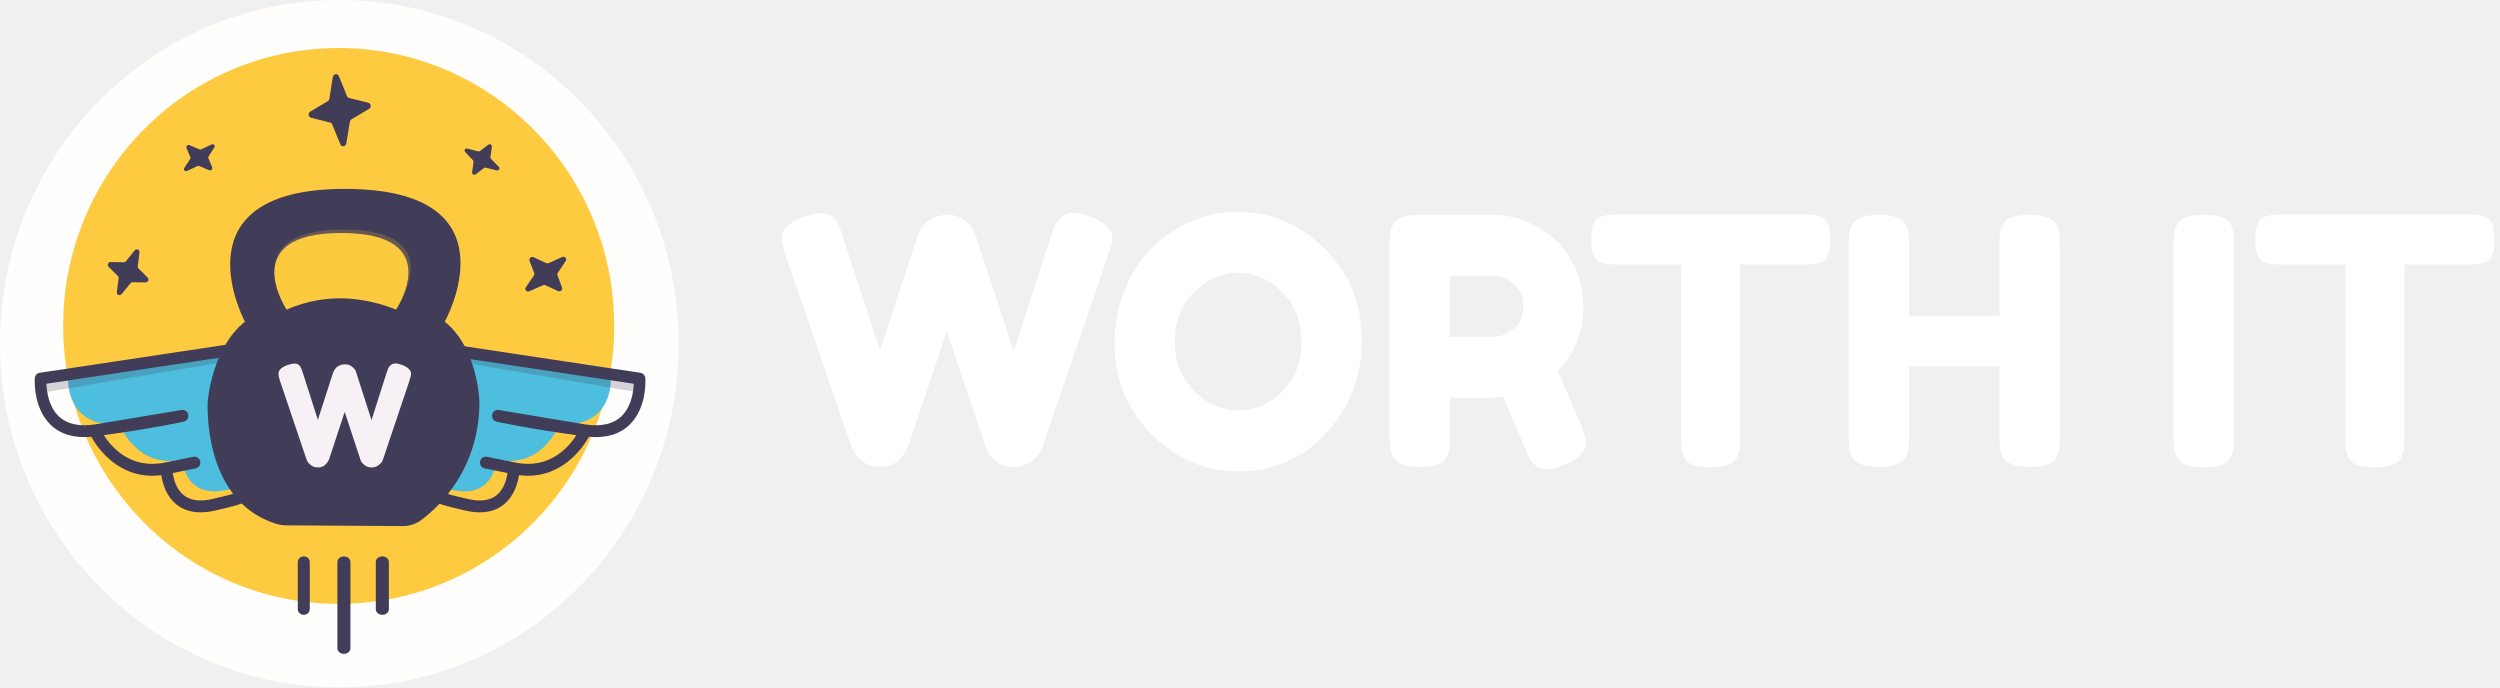
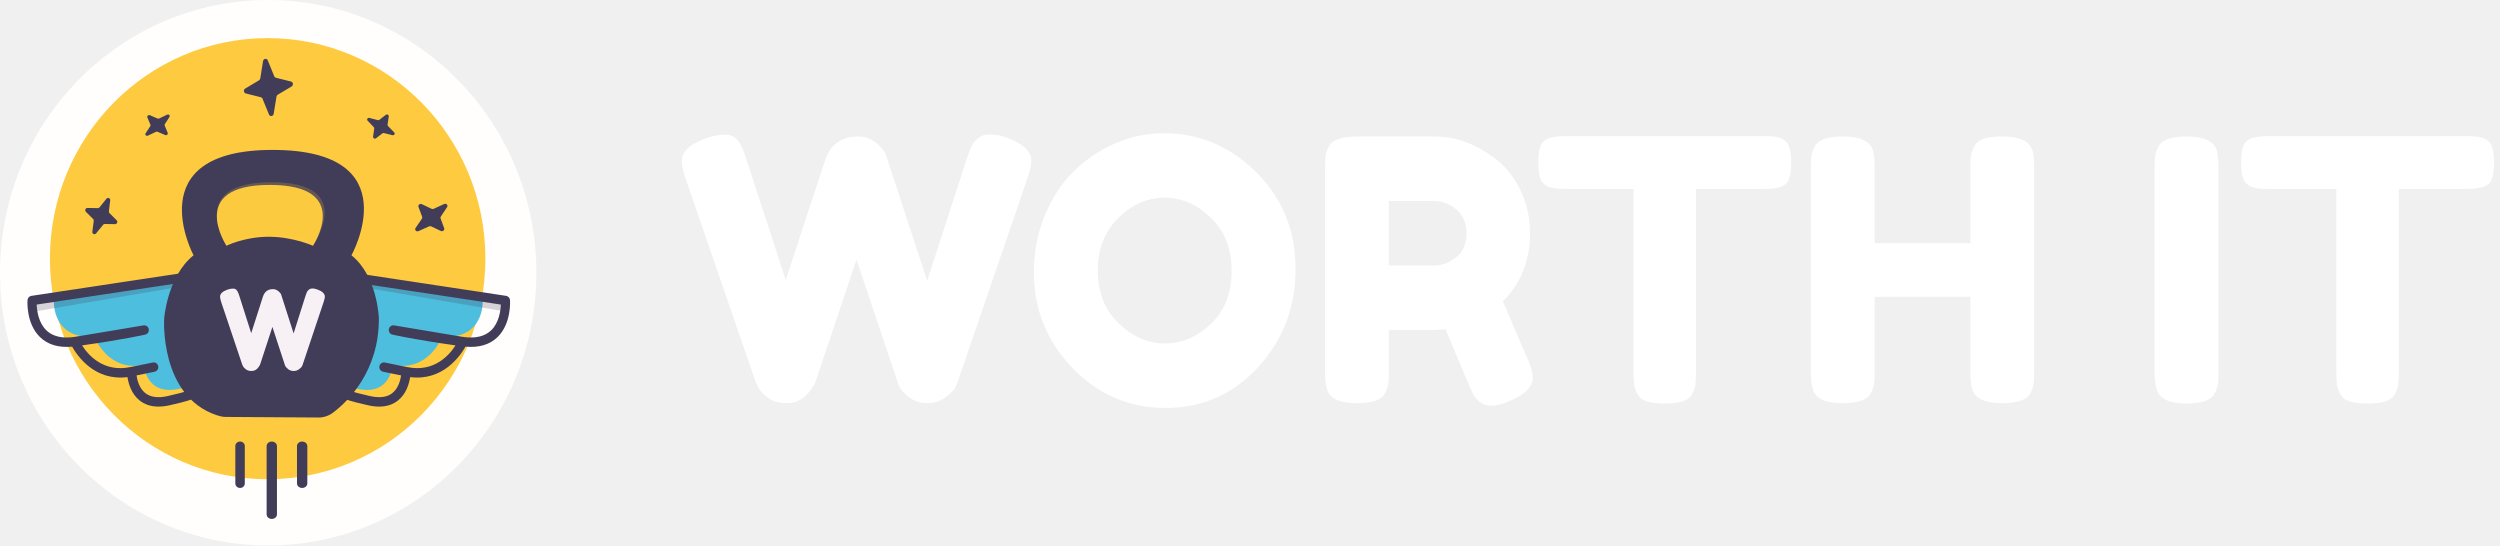
- <svg xmlns="http://www.w3.org/2000/svg" xmlns:xlink="http://www.w3.org/1999/xlink" width="291px" height="80px" viewBox="0 0 291 80" version="1.1">
+ <svg xmlns="http://www.w3.org/2000/svg" xmlns:xlink="http://www.w3.org/1999/xlink" width="275px" height="60px" viewBox="0 0 275 60" version="1.1">
  <defs>
-     <path d="M0,40 C0,62.092 17.685,80 39.5,80 L39.5,80 C61.315,80 79,62.092 79,40 L79,40 C79,17.909 61.315,0 39.5,0 L39.5,0 C17.685,0 0,17.909 0,40 L0,40 Z" id="path-1" />
-     <path d="M0,32.349 C0,50.215 14.357,64.698 32.069,64.698 L32.069,64.698 C49.78,64.698 64.137,50.215 64.137,32.349 L64.137,32.349 C64.137,14.483 49.78,0 32.069,0 L32.069,0 C14.357,0 0,14.483 0,32.349 L0,32.349 Z" id="path-3" />
-     <path d="M2.819,0.332 L2.41,2.867 C2.392,2.985 2.322,3.089 2.223,3.149 L2.223,3.149 L0.193,4.355 C-0.1,4.529 -0.048,4.99 0.273,5.072 L0.273,5.072 L2.499,5.631 C2.608,5.659 2.698,5.738 2.743,5.847 L2.743,5.847 L3.691,8.162 C3.834,8.513 4.325,8.439 4.387,8.056 L4.387,8.056 L4.798,5.537 C4.817,5.418 4.887,5.314 4.986,5.256 L4.986,5.256 L7.027,4.047 C7.321,3.873 7.27,3.411 6.948,3.33 L6.948,3.33 L4.708,2.772 C4.599,2.744 4.509,2.664 4.465,2.554 L4.465,2.554 L3.516,0.227 C3.452,0.073 3.322,0 3.19,0 L3.19,0 C3.023,0 2.854,0.118 2.819,0.332 L2.819,0.332 Z" id="path-5" />
-     <path d="M3.123,0.124 L2.11,1.38 C2.046,1.458 1.951,1.503 1.852,1.502 L1.852,1.502 L0.334,1.475 C0.044,1.47 -0.112,1.833 0.094,2.036 L0.094,2.036 L1.166,3.103 C1.236,3.173 1.269,3.272 1.256,3.372 L1.256,3.372 L1.047,4.966 C1.006,5.287 1.395,5.453 1.602,5.203 L1.602,5.203 L2.632,3.949 C2.695,3.872 2.789,3.827 2.886,3.828 L2.886,3.828 L4.393,3.848 C4.682,3.852 4.836,3.491 4.633,3.288 L4.633,3.288 L3.572,2.226 C3.504,2.158 3.471,2.06 3.483,1.961 L3.483,1.961 L3.679,0.355 C3.706,0.143 3.543,0 3.371,0 L3.371,0 C3.283,0 3.192,0.038 3.123,0.124 L3.123,0.124 Z" id="path-7" />
-     <path d="M3.216,0.029 L2.036,0.593 C1.961,0.628 1.874,0.63 1.801,0.598 L1.801,0.598 L0.668,0.112 C0.451,0.019 0.213,0.224 0.3,0.428 L0.3,0.428 L0.751,1.504 C0.78,1.574 0.772,1.654 0.729,1.72 L0.729,1.72 L0.041,2.767 C-0.098,2.978 0.14,3.216 0.379,3.104 L0.379,3.104 L1.571,2.547 C1.645,2.513 1.731,2.51 1.803,2.541 L1.803,2.541 L2.93,3.02 C3.145,3.112 3.382,2.908 3.297,2.704 L3.297,2.704 L2.853,1.635 C2.825,1.566 2.832,1.488 2.874,1.423 L2.874,1.423 L3.556,0.362 C3.669,0.189 3.527,0 3.342,0 L3.342,0 C3.301,0 3.258,0.009 3.216,0.029 L3.216,0.029 Z" id="path-9" />
-     <path d="M2.758,0.053 L1.796,0.792 C1.734,0.84 1.651,0.856 1.572,0.835 L1.572,0.835 L0.32,0.511 C0.067,0.446 -0.106,0.737 0.074,0.925 L0.074,0.925 L0.971,1.862 C1.026,1.92 1.053,1.998 1.042,2.074 L1.042,2.074 L0.872,3.261 C0.841,3.488 1.113,3.646 1.296,3.506 L1.296,3.506 L2.252,2.777 C2.314,2.729 2.395,2.713 2.473,2.732 L2.473,2.732 L3.737,3.048 C3.989,3.111 4.159,2.819 3.978,2.634 L3.978,2.634 L3.078,1.709 C3.021,1.65 2.995,1.571 3.005,1.493 L3.005,1.493 L3.181,0.299 C3.206,0.131 3.063,0 2.913,0 L2.913,0 C2.859,0 2.805,0.016 2.758,0.053 L2.758,0.053 Z" id="path-11" />
-     <path d="M4.271,0.035 L2.723,0.739 C2.626,0.784 2.513,0.784 2.419,0.739 L2.419,0.739 L0.974,0.055 C0.699,-0.077 0.382,0.186 0.486,0.462 L0.486,0.462 L1.026,1.902 C1.061,1.996 1.048,2.101 0.989,2.187 L0.989,2.187 L0.058,3.551 C-0.129,3.826 0.169,4.148 0.482,4.009 L0.482,4.009 L2.045,3.313 C2.142,3.27 2.252,3.27 2.345,3.313 L2.345,3.313 L3.783,3.988 C4.058,4.117 4.371,3.854 4.27,3.581 L4.27,3.581 L3.739,2.15 C3.704,2.058 3.718,1.954 3.775,1.869 L3.775,1.869 L4.699,0.488 C4.853,0.259 4.671,0 4.426,0 L4.426,0 C4.377,0 4.324,0.011 4.271,0.035 L4.271,0.035 Z" id="path-13" />
-     <path d="M0,2.885 C12.024,7.039 6.399,15.322 6.399,15.322 L6.399,15.322 C7.08,15.455 5.344,15.378 9.591,16.318 L9.591,16.318 C14.513,17.411 14.777,12.803 14.777,12.803 L14.777,12.803 C20.1,13.905 22.075,8.675 22.075,8.675 L22.075,8.675 C28.31,9.101 28.042,3.472 28.042,3.472 L28.042,3.472 L5.129,0.016 C5.129,0.016 5.01,0 4.803,0 L4.803,0 C3.96,0 1.662,0.26 0,2.885 L0,2.885 Z" id="path-15" />
-     <path d="M0.006,0.429 C0.001,0.453 0,0.478 0,0.501 L0,0.501 C-0,0.746 0.185,0.96 0.443,0.997 L0.443,0.997 L20.734,4.447 C20.988,4.447 21.21,3.666 21.247,3.417 L21.247,3.417 C21.251,3.393 21.253,3.368 21.253,3.344 L21.253,3.344 C21.253,3.099 21.067,2.885 20.809,2.849 L20.809,2.849 L0.593,0.005 C0.568,0.001 0.543,0 0.518,0 L0.518,0 C0.265,0 0.043,0.18 0.006,0.429 L0.006,0.429 Z" id="path-17" />
-     <path d="M0.105,3.589 C-0.005,3.768 -0.03,3.987 0.038,4.186 L0.038,4.186 C0.106,4.385 0.26,4.54 0.455,4.61 L0.455,4.61 C4.718,6.116 7.327,8.243 8.208,10.934 L8.208,10.934 C9.328,14.352 7.231,17.608 7.2,17.654 L7.2,17.654 C7.074,17.845 7.049,18.089 7.136,18.303 L7.136,18.303 C7.193,18.444 7.293,18.56 7.419,18.635 L7.419,18.635 C7.73,19.017 8.678,19.281 11.147,19.841 L11.147,19.841 C11.73,19.974 12.279,20.04 12.791,20.04 L12.791,20.04 C13.907,20.04 14.852,19.726 15.613,19.104 L15.613,19.104 C16.81,18.124 17.217,16.628 17.355,15.712 L17.355,15.712 C22.185,16.329 24.748,12.58 25.497,11.25 L25.497,11.25 C27.486,11.426 29.072,10.958 30.217,9.854 L30.217,9.854 C32.283,7.864 32.074,4.567 32.063,4.428 L32.063,4.428 C32.041,4.106 31.801,3.843 31.488,3.796 L31.488,3.796 L6.443,0.024 C6.412,0.021 6.247,0 5.982,0 L5.982,0 C4.891,0 2.112,0.345 0.105,3.589 L0.105,3.589 Z M11.44,18.495 C9.799,18.124 9.038,17.907 8.685,17.788 L8.685,17.788 C9.335,16.542 10.513,13.642 9.493,10.511 L9.493,10.511 C8.539,7.578 5.932,5.263 1.738,3.62 L1.738,3.62 C3.703,1.111 6.157,1.378 6.256,1.39 L6.256,1.39 L30.716,5.074 C30.679,5.964 30.451,7.737 29.285,8.856 L29.285,8.856 C28.362,9.741 26.992,10.069 25.214,9.831 L25.214,9.831 L14.994,8.127 C14.631,8.067 14.291,8.311 14.222,8.677 L14.222,8.677 C14.153,9.043 14.381,9.399 14.737,9.481 L14.737,9.481 C14.77,9.488 17.958,10.212 24.039,11.061 L24.039,11.061 C23.14,12.469 20.886,15.077 16.892,14.236 L16.892,14.236 C16.889,14.236 16.886,14.235 16.882,14.234 L16.882,14.234 L13.624,13.573 C13.258,13.497 12.903,13.74 12.83,14.114 L12.83,14.114 C12.821,14.16 12.817,14.205 12.817,14.25 L12.817,14.25 C12.817,14.572 13.04,14.86 13.361,14.925 L13.361,14.925 L16.024,15.466 C15.923,16.155 15.627,17.325 14.769,18.028 L14.769,18.028 C14.254,18.449 13.59,18.66 12.783,18.66 L12.783,18.66 C12.371,18.66 11.924,18.605 11.44,18.495 L11.44,18.495 Z" id="path-19" />
-     <path d="M22.914,0.016 L0.002,3.472 C0.002,3.472 -0.267,9.101 5.968,8.675 L5.968,8.675 C5.968,8.675 7.943,13.905 13.266,12.803 L13.266,12.803 C13.266,12.803 13.53,17.411 18.453,16.318 L18.453,16.318 C22.699,15.378 20.964,15.455 21.644,15.322 L21.644,15.322 C21.644,15.322 16.019,7.039 28.044,2.885 L28.044,2.885 C26.381,0.26 24.083,0 23.24,0 L23.24,0 C23.033,0 22.914,0.016 22.914,0.016 L22.914,0.016 Z" id="path-21" />
-     <path d="M20.694,0.005 L0.445,2.849 C0.186,2.885 0,3.099 0,3.344 L0,3.344 C0,3.368 0.001,3.393 0.006,3.417 L0.006,3.417 C0.043,3.666 0.265,4.447 0.52,4.447 L0.52,4.447 L20.843,0.997 C21.102,0.96 21.288,0.746 21.288,0.501 L21.288,0.501 C21.288,0.478 21.286,0.453 21.282,0.429 L21.282,0.429 C21.244,0.18 21.022,0 20.769,0 L20.769,0 C20.744,0 20.719,0.001 20.694,0.005 L20.694,0.005 Z" id="path-23" />
-     <path d="M25.649,0.025 L0.586,3.795 C0.273,3.842 0.034,4.105 0.01,4.427 L0.01,4.427 C0.001,4.566 -0.21,7.863 1.859,9.853 L1.859,9.853 C3.006,10.957 4.594,11.426 6.585,11.249 L6.585,11.249 C7.334,12.58 9.9,16.331 14.735,15.712 L14.735,15.712 C14.874,16.628 15.281,18.124 16.48,19.104 L16.48,19.104 C17.241,19.726 18.187,20.039 19.304,20.039 L19.304,20.039 C19.817,20.039 20.366,19.973 20.95,19.841 L20.95,19.841 C23.422,19.281 24.371,19.016 24.683,18.634 L24.683,18.634 C24.808,18.559 24.908,18.444 24.965,18.303 L24.965,18.303 C25.052,18.09 25.027,17.845 24.901,17.653 L24.901,17.653 C24.88,17.621 22.768,14.359 23.892,10.933 L23.892,10.933 C24.774,8.242 27.386,6.115 31.654,4.608 L31.654,4.608 C31.85,4.54 32.003,4.383 32.072,4.184 L32.072,4.184 C32.14,3.986 32.115,3.767 32.005,3.588 L32.005,3.588 C29.997,0.348 27.22,0 26.12,0 L26.12,0 C25.851,0 25.682,0.021 25.649,0.025 L25.649,0.025 Z M2.792,8.854 C1.624,7.736 1.396,5.962 1.36,5.073 L1.36,5.073 L25.833,1.391 C25.946,1.377 28.403,1.11 30.369,3.618 L30.369,3.618 C26.171,5.261 23.561,7.577 22.606,10.51 L22.606,10.51 C21.585,13.642 22.764,16.541 23.415,17.788 L23.415,17.788 C23.061,17.907 22.299,18.123 20.657,18.495 L20.657,18.495 C19.226,18.818 18.107,18.663 17.331,18.032 L17.331,18.032 C16.461,17.325 16.167,16.155 16.067,15.466 L16.067,15.466 L18.734,14.924 C19.056,14.859 19.278,14.571 19.278,14.249 L19.278,14.249 C19.278,14.204 19.274,14.159 19.265,14.113 L19.265,14.113 C19.192,13.74 18.839,13.496 18.47,13.572 L18.47,13.572 L15.209,14.234 C15.207,14.234 15.205,14.235 15.203,14.235 L15.203,14.235 C11.201,15.08 8.945,12.469 8.044,11.06 L8.044,11.06 C14.132,10.211 17.323,9.488 17.356,9.48 L17.356,9.48 C17.713,9.398 17.942,9.042 17.872,8.676 L17.872,8.676 C17.802,8.31 17.461,8.066 17.1,8.126 L17.1,8.126 L6.868,9.83 C6.493,9.88 6.136,9.905 5.797,9.905 L5.797,9.905 C4.529,9.905 3.521,9.554 2.792,8.854 L2.792,8.854 Z" id="path-25" />
-     <path d="M4.343,15.457 C0.467,18.549 0.015,24.731 0.015,24.731 L0.015,24.731 C0.015,24.731 -0.705,36.14 7.802,38.924 L7.802,38.924 C8.212,39.059 8.631,39.159 9.063,39.162 L9.063,39.162 L22.721,39.248 C23.51,39.253 24.275,38.997 24.903,38.523 L24.903,38.523 C27.055,36.898 31.663,32.509 31.639,24.731 L31.639,24.731 C31.639,24.731 31.477,18.549 27.601,15.457 L27.601,15.457 C27.601,15.457 36.258,0 15.973,0 L15.973,0 C-3.958,0 4.343,15.457 4.343,15.457 L4.343,15.457 Z" id="path-27" />
-     <path d="M1.417,8.927 C1.417,8.927 4.054,7.606 7.637,7.606 L7.637,7.606 C11.245,7.606 14.157,8.927 14.157,8.927 L14.157,8.927 C14.157,8.927 20.128,0 7.787,0 L7.787,0 C-4.48,0 1.417,8.927 1.417,8.927 L1.417,8.927 Z" id="path-29" />
-     <path d="M1.288,8.929 C1.288,8.929 4.045,7.533 7.67,7.533 L7.67,7.533 C11.319,7.533 14.352,8.929 14.352,8.929 L14.352,8.929 C14.352,8.929 20.519,0 8.036,0 L8.036,0 C-4.372,0 1.288,8.929 1.288,8.929 L1.288,8.929 Z" id="path-31" />
-     <path d="M13.086,0.172 C12.943,0.288 12.845,0.405 12.792,0.525 L12.792,0.525 C12.738,0.646 12.67,0.831 12.585,1.083 L12.585,1.083 L10.833,6.594 L9.001,0.902 C8.937,0.727 8.788,0.55 8.554,0.369 L8.554,0.369 C8.321,0.189 8.069,0.098 7.799,0.098 L7.799,0.098 C7.527,0.098 7.307,0.137 7.137,0.213 L7.137,0.213 C6.744,0.388 6.473,0.705 6.325,1.165 L6.325,1.165 L4.588,6.561 L2.836,1.083 C2.73,0.722 2.61,0.454 2.478,0.279 L2.478,0.279 C2.344,0.104 2.153,0.017 1.904,0.017 L1.904,0.017 C1.654,0.017 1.375,0.071 1.068,0.181 L1.068,0.181 C0.356,0.432 0,0.776 0,1.214 L0,1.214 C0,1.389 0.058,1.657 0.175,2.017 L0.175,2.017 L3.25,11.12 L3.362,11.367 C3.436,11.531 3.582,11.695 3.8,11.858 L3.8,11.858 C4.017,12.023 4.296,12.104 4.636,12.104 L4.636,12.104 C4.975,12.104 5.267,11.979 5.512,11.728 L5.512,11.728 C5.608,11.629 5.692,11.52 5.767,11.4 L5.767,11.4 C5.841,11.279 5.889,11.186 5.91,11.12 L5.91,11.12 C5.931,11.055 6.531,9.229 7.71,5.642 L7.71,5.642 L9.574,11.301 C9.648,11.475 9.8,11.653 10.028,11.834 L10.028,11.834 C10.256,12.014 10.527,12.104 10.841,12.104 L10.841,12.104 C11.154,12.104 11.425,12.014 11.653,11.834 L11.653,11.834 C11.881,11.653 12.022,11.509 12.075,11.4 L12.075,11.4 C12.128,11.29 12.165,11.197 12.187,11.12 L12.187,11.12 L15.246,2.017 C15.372,1.624 15.437,1.356 15.437,1.214 L15.437,1.214 C15.437,0.776 15.08,0.426 14.369,0.164 L14.369,0.164 C14.082,0.055 13.833,0 13.62,0 L13.62,0 C13.407,0 13.23,0.057 13.086,0.172 L13.086,0.172 Z" id="path-33" />
-     <path d="M0,0.661 L0,6.146 C0,6.511 0.313,6.806 0.698,6.806 L0.698,6.806 C1.083,6.806 1.395,6.511 1.395,6.146 L1.395,6.146 L1.395,0.661 C1.395,0.296 1.083,0 0.698,0 L0.698,0 C0.313,0 0,0.296 0,0.661 L0,0.661 Z" id="path-35" />
-     <path d="M0,0.667 L0,10.683 C0,11.052 0.341,11.35 0.761,11.35 L0.761,11.35 C1.181,11.35 1.522,11.052 1.522,10.683 L1.522,10.683 L1.522,0.667 C1.522,0.299 1.181,0 0.761,0 L0.761,0 C0.341,0 0,0.299 0,0.667 L0,0.667 Z" id="path-37" />
-     <path d="M0,0.661 L0,6.146 C0,6.511 0.34,6.806 0.761,6.806 L0.761,6.806 C1.181,6.806 1.522,6.511 1.522,6.146 L1.522,6.146 L1.522,0.661 C1.522,0.296 1.181,0 0.761,0 L0.761,0 C0.34,0 0,0.296 0,0.661 L0,0.661 Z" id="path-39" />
+     <path d="M0,30 C0,46.569 13.208,60 29.5,60 L29.5,60 C45.792,60 59,46.569 59,30 L59,30 C59,13.432 45.792,0 29.5,0 L29.5,0 C13.208,0 0,13.432 0,30 L0,30 Z" id="path-1" />
+     <path d="M0,24.262 C0,37.661 10.723,48.524 23.95,48.524 L23.95,48.524 C37.177,48.524 47.899,37.661 47.899,24.262 L47.899,24.262 C47.899,10.862 37.177,0 23.95,0 L23.95,0 C10.723,0 0,10.862 0,24.262 L0,24.262 Z" id="path-3" />
+     <path d="M2.105,0.249 L1.8,2.15 C1.786,2.239 1.734,2.317 1.66,2.362 L1.66,2.362 L0.144,3.266 C-0.075,3.397 -0.036,3.742 0.204,3.804 L0.204,3.804 L1.867,4.224 C1.948,4.244 2.015,4.304 2.048,4.386 L2.048,4.386 L2.757,6.122 C2.864,6.385 3.23,6.329 3.276,6.042 L3.276,6.042 L3.583,4.153 C3.597,4.063 3.65,3.985 3.723,3.942 L3.723,3.942 L5.248,3.035 C5.468,2.905 5.429,2.558 5.189,2.497 L5.189,2.497 L3.516,2.079 C3.434,2.058 3.367,1.998 3.335,1.916 L3.335,1.916 L2.626,0.17 C2.578,0.054 2.481,0 2.382,0 L2.382,0 C2.258,0 2.131,0.088 2.105,0.249 L2.105,0.249 Z" id="path-5" />
+     <path d="M2.332,0.093 L1.576,1.035 C1.528,1.093 1.457,1.127 1.383,1.126 L1.383,1.126 L0.249,1.107 C0.033,1.102 -0.083,1.374 0.07,1.527 L0.07,1.527 L0.871,2.327 C0.923,2.379 0.948,2.454 0.938,2.529 L0.938,2.529 L0.782,3.724 C0.751,3.965 1.042,4.09 1.197,3.902 L1.197,3.902 L1.965,2.961 C2.013,2.904 2.083,2.87 2.155,2.871 L2.155,2.871 L3.281,2.886 C3.496,2.889 3.612,2.618 3.46,2.466 L3.46,2.466 L2.668,1.67 C2.617,1.618 2.593,1.545 2.602,1.471 L2.602,1.471 L2.748,0.266 C2.768,0.108 2.646,0 2.518,0 L2.518,0 C2.452,0 2.384,0.028 2.332,0.093 L2.332,0.093 Z" id="path-7" />
+     <path d="M2.401,0.022 L1.52,0.445 C1.465,0.471 1.4,0.472 1.345,0.449 L1.345,0.449 L0.499,0.084 C0.337,0.014 0.159,0.168 0.224,0.321 L0.224,0.321 L0.561,1.128 C0.583,1.18 0.577,1.24 0.545,1.29 L0.545,1.29 L0.031,2.075 C-0.073,2.234 0.105,2.412 0.283,2.328 L0.283,2.328 L1.173,1.91 C1.229,1.885 1.293,1.883 1.347,1.906 L1.347,1.906 L2.188,2.265 C2.349,2.334 2.526,2.181 2.463,2.028 L2.463,2.028 L2.131,1.226 C2.11,1.175 2.115,1.116 2.147,1.067 L2.147,1.067 L2.656,0.272 C2.74,0.142 2.634,0 2.496,0 L2.496,0 C2.465,0 2.433,0.007 2.401,0.022 L2.401,0.022 Z" id="path-9" />
+     <path d="M2.059,0.04 L1.341,0.594 C1.295,0.63 1.233,0.642 1.174,0.627 L1.174,0.627 L0.239,0.383 C0.05,0.335 -0.079,0.553 0.055,0.693 L0.055,0.693 L0.725,1.396 C0.766,1.44 0.786,1.499 0.778,1.556 L0.778,1.556 L0.652,2.445 C0.628,2.616 0.831,2.734 0.968,2.629 L0.968,2.629 L1.682,2.083 C1.728,2.047 1.789,2.035 1.847,2.049 L1.847,2.049 L2.791,2.286 C2.979,2.333 3.106,2.114 2.971,1.975 L2.971,1.975 L2.299,1.281 C2.256,1.238 2.236,1.178 2.245,1.12 L2.245,1.12 L2.376,0.224 C2.394,0.098 2.287,0 2.175,0 L2.175,0 C2.136,0 2.095,0.012 2.059,0.04 L2.059,0.04 Z" id="path-11" />
+     <path d="M3.19,0.026 L2.034,0.554 C1.961,0.588 1.877,0.588 1.807,0.554 L1.807,0.554 L0.727,0.041 C0.522,-0.058 0.286,0.14 0.363,0.346 L0.363,0.346 L0.766,1.427 C0.793,1.497 0.783,1.576 0.739,1.64 L0.739,1.64 L0.043,2.663 C-0.096,2.87 0.126,3.111 0.36,3.007 L0.36,3.007 L1.528,2.485 C1.6,2.452 1.682,2.452 1.752,2.485 L1.752,2.485 L2.825,2.991 C3.031,3.087 3.265,2.891 3.189,2.686 L3.189,2.686 L2.792,1.612 C2.766,1.543 2.777,1.465 2.819,1.402 L2.819,1.402 L3.51,0.366 C3.624,0.194 3.489,0 3.306,0 L3.306,0 C3.269,0 3.229,0.008 3.19,0.026 L3.19,0.026 Z" id="path-13" />
+     <path d="M0,2.164 C8.98,5.28 4.779,11.492 4.779,11.492 L4.779,11.492 C5.287,11.591 3.991,11.533 7.163,12.239 L7.163,12.239 C10.839,13.058 11.036,9.602 11.036,9.602 L11.036,9.602 C15.012,10.428 16.486,6.506 16.486,6.506 L16.486,6.506 C21.143,6.826 20.943,2.604 20.943,2.604 L20.943,2.604 L3.831,0.012 C3.831,0.012 3.742,0 3.587,0 L3.587,0 C2.957,0 1.241,0.195 0,2.164 L0,2.164 Z" id="path-15" />
+     <path d="M0.004,0.322 C0.001,0.34 0,0.358 0,0.376 L0,0.376 C-0,0.56 0.138,0.72 0.331,0.748 L0.331,0.748 L15.485,3.335 C15.674,3.335 15.84,2.75 15.868,2.563 L15.868,2.563 C15.871,2.544 15.872,2.526 15.872,2.508 L15.872,2.508 C15.872,2.325 15.734,2.164 15.541,2.137 L15.541,2.137 L0.443,0.004 C0.424,0.001 0.405,0 0.387,0 L0.387,0 C0.198,0 0.032,0.135 0.004,0.322 L0.004,0.322 Z" id="path-17" />
+     <path d="M0.078,2.692 C-0.004,2.826 -0.023,2.99 0.028,3.139 L0.028,3.139 C0.079,3.289 0.194,3.405 0.339,3.457 L0.339,3.457 C3.524,4.587 5.472,6.183 6.13,8.2 L6.13,8.2 C6.967,10.764 5.4,13.206 5.377,13.241 L5.377,13.241 C5.283,13.384 5.264,13.567 5.329,13.727 L5.329,13.727 C5.372,13.833 5.447,13.92 5.541,13.976 L5.541,13.976 C5.773,14.262 6.481,14.461 8.325,14.881 L8.325,14.881 C8.761,14.981 9.17,15.03 9.553,15.03 L9.553,15.03 C10.386,15.03 11.092,14.795 11.66,14.328 L11.66,14.328 C12.555,13.593 12.858,12.471 12.961,11.784 L12.961,11.784 C16.568,12.247 18.483,9.435 19.042,8.437 L19.042,8.437 C20.527,8.57 21.712,8.218 22.567,7.391 L22.567,7.391 C24.11,5.898 23.954,3.426 23.946,3.321 L23.946,3.321 C23.929,3.08 23.75,2.883 23.516,2.847 L23.516,2.847 L4.812,0.018 C4.789,0.015 4.666,0 4.467,0 L4.467,0 C3.653,0 1.577,0.259 0.078,2.692 L0.078,2.692 Z M8.544,13.871 C7.318,13.593 6.75,13.43 6.487,13.341 L6.487,13.341 C6.971,12.406 7.852,10.232 7.09,7.884 L7.09,7.884 C6.377,5.684 4.43,3.947 1.298,2.715 L1.298,2.715 C2.766,0.833 4.598,1.034 4.672,1.043 L4.672,1.043 L22.94,3.806 C22.912,4.473 22.742,5.803 21.871,6.642 L21.871,6.642 C21.182,7.306 20.158,7.552 18.831,7.373 L18.831,7.373 L11.198,6.096 C10.927,6.05 10.673,6.233 10.622,6.508 L10.622,6.508 C10.57,6.782 10.74,7.049 11.006,7.11 L11.006,7.11 C11.031,7.116 13.412,7.659 17.953,8.296 L17.953,8.296 C17.281,9.352 15.598,11.308 12.615,10.677 L12.615,10.677 C12.613,10.677 12.611,10.677 12.608,10.676 L12.608,10.676 L10.175,10.179 C9.901,10.123 9.636,10.305 9.582,10.585 L9.582,10.585 C9.575,10.62 9.572,10.653 9.572,10.688 L9.572,10.688 C9.573,10.929 9.738,11.145 9.978,11.194 L9.978,11.194 L11.967,11.599 C11.892,12.116 11.671,12.994 11.03,13.521 L11.03,13.521 C10.645,13.836 10.149,13.995 9.547,13.995 L9.547,13.995 C9.239,13.995 8.905,13.954 8.544,13.871 L8.544,13.871 Z" id="path-19" />
+     <path d="M17.113,0.012 L0.001,2.604 C0.001,2.604 -0.199,6.826 4.457,6.506 L4.457,6.506 C4.457,6.506 5.932,10.428 9.908,9.602 L9.908,9.602 C9.908,9.602 10.104,13.058 13.781,12.239 L13.781,12.239 C16.952,11.533 15.657,11.591 16.165,11.492 L16.165,11.492 C16.165,11.492 11.964,5.28 20.944,2.164 L20.944,2.164 C19.702,0.195 17.986,0 17.357,0 L17.357,0 C17.202,0 17.113,0.012 17.113,0.012 L17.113,0.012 Z" id="path-21" />
+     <path d="M15.455,0.004 L0.332,2.137 C0.139,2.164 0,2.325 0,2.508 L0,2.508 C0,2.526 0.001,2.544 0.004,2.563 L0.004,2.563 C0.032,2.75 0.198,3.335 0.388,3.335 L0.388,3.335 L15.566,0.748 C15.76,0.72 15.899,0.56 15.898,0.376 L15.898,0.376 C15.898,0.358 15.897,0.34 15.894,0.322 L15.894,0.322 C15.866,0.135 15.7,0 15.511,0 L15.511,0 C15.492,0 15.474,0.001 15.455,0.004 L15.455,0.004 Z" id="path-23" />
+     <path d="M19.156,0.019 L0.438,2.847 C0.204,2.881 0.025,3.078 0.008,3.32 L0.008,3.32 C0,3.425 -0.157,5.897 1.389,7.39 L1.389,7.39 C2.245,8.217 3.431,8.569 4.918,8.437 L4.918,8.437 C5.478,9.435 7.394,12.248 11.005,11.784 L11.005,11.784 C11.108,12.471 11.413,13.593 12.308,14.328 L12.308,14.328 C12.876,14.795 13.583,15.029 14.417,15.029 L14.417,15.029 C14.8,15.029 15.21,14.98 15.647,14.881 L15.647,14.881 C17.492,14.461 18.201,14.262 18.434,13.975 L18.434,13.975 C18.527,13.919 18.602,13.833 18.645,13.727 L18.645,13.727 C18.71,13.567 18.691,13.384 18.597,13.24 L18.597,13.24 C18.581,13.216 17.004,10.769 17.844,8.2 L17.844,8.2 C18.502,6.182 20.453,4.586 23.64,3.456 L23.64,3.456 C23.786,3.405 23.901,3.288 23.952,3.138 L23.952,3.138 C24.003,2.989 23.985,2.825 23.902,2.691 L23.902,2.691 C22.403,0.261 20.329,0 19.507,0 L19.507,0 C19.306,0 19.18,0.015 19.156,0.019 L19.156,0.019 Z M2.085,6.641 C1.213,5.802 1.043,4.471 1.016,3.805 L1.016,3.805 L19.293,1.044 C19.377,1.033 21.212,0.832 22.681,2.714 L22.681,2.714 C19.546,3.946 17.596,5.683 16.883,7.882 L16.883,7.882 C16.12,10.231 17.001,12.406 17.487,13.341 L17.487,13.341 C17.223,13.43 16.654,13.592 15.427,13.871 L15.427,13.871 C14.359,14.114 13.523,13.997 12.943,13.524 L12.943,13.524 C12.294,12.994 12.074,12.116 12,11.599 L12,11.599 L13.991,11.193 C14.232,11.144 14.398,10.928 14.398,10.687 L14.398,10.687 C14.398,10.653 14.394,10.619 14.388,10.585 L14.388,10.585 C14.333,10.305 14.07,10.122 13.794,10.179 L13.794,10.179 L11.359,10.675 C11.357,10.676 11.356,10.676 11.354,10.676 L11.354,10.676 C8.366,11.31 6.68,9.352 6.008,8.295 L6.008,8.295 C10.554,7.658 12.938,7.116 12.962,7.11 L12.962,7.11 C13.229,7.048 13.4,6.781 13.347,6.507 L13.347,6.507 C13.295,6.232 13.04,6.05 12.771,6.095 L12.771,6.095 L5.129,7.372 C4.849,7.41 4.582,7.429 4.33,7.429 L4.33,7.429 C3.382,7.429 2.63,7.165 2.085,6.641 L2.085,6.641 Z" id="path-25" />
+     <path d="M3.244,11.593 C0.349,13.912 0.011,18.549 0.011,18.549 L0.011,18.549 C0.011,18.549 -0.527,27.105 5.827,29.193 L5.827,29.193 C6.133,29.294 6.446,29.369 6.768,29.372 L6.768,29.372 L16.969,29.436 C17.558,29.44 18.129,29.248 18.599,28.892 L18.599,28.892 C20.205,27.673 23.647,24.382 23.629,18.549 L23.629,18.549 C23.629,18.549 23.508,13.912 20.613,11.593 L20.613,11.593 C20.613,11.593 27.079,0 11.929,0 L11.929,0 C-2.956,0 3.244,11.593 3.244,11.593 L3.244,11.593 Z" id="path-27" />
+     <path d="M1.058,6.695 C1.058,6.695 3.028,5.704 5.704,5.704 L5.704,5.704 C8.398,5.704 10.573,6.695 10.573,6.695 L10.573,6.695 C10.573,6.695 15.032,0 5.815,0 L5.815,0 C-3.346,0 1.058,6.695 1.058,6.695 L1.058,6.695 Z" id="path-29" />
+     <path d="M0.962,6.697 C0.962,6.697 3.021,5.65 5.728,5.65 L5.728,5.65 C8.453,5.65 10.718,6.697 10.718,6.697 L10.718,6.697 C10.718,6.697 15.324,0 6.002,0 L6.002,0 C-3.265,0 0.962,6.697 0.962,6.697 L0.962,6.697 Z" id="path-31" />
+     <path d="M9.773,0.129 C9.667,0.216 9.593,0.304 9.553,0.394 L9.553,0.394 C9.514,0.484 9.462,0.623 9.399,0.812 L9.399,0.812 L8.09,4.945 L6.722,0.677 C6.674,0.545 6.563,0.412 6.389,0.277 L6.389,0.277 C6.214,0.142 6.026,0.074 5.824,0.074 L5.824,0.074 C5.621,0.074 5.457,0.103 5.33,0.16 L5.33,0.16 C5.037,0.291 4.834,0.529 4.724,0.874 L4.724,0.874 L3.427,4.921 L2.118,0.812 C2.039,0.541 1.949,0.341 1.85,0.209 L1.85,0.209 C1.751,0.078 1.608,0.013 1.422,0.013 L1.422,0.013 C1.235,0.013 1.027,0.053 0.797,0.136 L0.797,0.136 C0.266,0.324 0,0.582 0,0.91 L0,0.91 C0,1.042 0.044,1.243 0.131,1.513 L0.131,1.513 L2.427,8.34 L2.511,8.525 C2.566,8.648 2.675,8.771 2.838,8.894 L2.838,8.894 C3,9.017 3.208,9.078 3.462,9.078 L3.462,9.078 C3.716,9.078 3.934,8.984 4.117,8.796 L4.117,8.796 C4.188,8.722 4.251,8.64 4.307,8.55 L4.307,8.55 C4.363,8.459 4.398,8.389 4.414,8.34 L4.414,8.34 C4.43,8.291 4.878,6.921 5.758,4.232 L5.758,4.232 L7.15,8.476 C7.206,8.607 7.319,8.74 7.489,8.875 L7.489,8.875 C7.66,9.011 7.862,9.078 8.096,9.078 L8.096,9.078 C8.33,9.078 8.532,9.011 8.703,8.875 L8.703,8.875 C8.873,8.74 8.978,8.632 9.018,8.55 L9.018,8.55 C9.058,8.467 9.085,8.398 9.101,8.34 L9.101,8.34 L11.386,1.513 C11.481,1.218 11.529,1.017 11.529,0.91 L11.529,0.91 C11.529,0.582 11.262,0.32 10.731,0.123 L10.731,0.123 C10.517,0.041 10.331,0 10.172,0 L10.172,0 C10.013,0 9.881,0.043 9.773,0.129 L9.773,0.129 Z" id="path-33" />
+     <path d="M0,0.495 L0,4.609 C0,4.883 0.233,5.105 0.521,5.105 L0.521,5.105 C0.809,5.105 1.042,4.883 1.042,4.609 L1.042,4.609 L1.042,0.495 C1.042,0.222 0.809,0 0.521,0 L0.521,0 C0.233,0 0,0.222 0,0.495 L0,0.495 Z" id="path-35" />
+     <path d="M0,0.501 L0,8.013 C0,8.289 0.255,8.513 0.568,8.513 L0.568,8.513 C0.882,8.513 1.137,8.289 1.137,8.013 L1.137,8.013 L1.137,0.501 C1.137,0.224 0.882,0 0.568,0 L0.568,0 C0.255,0 0,0.224 0,0.501 L0,0.501 Z" id="path-37" />
+     <path d="M0,0.495 L0,4.609 C0,4.883 0.254,5.105 0.568,5.105 L0.568,5.105 C0.882,5.105 1.137,4.883 1.137,4.609 L1.137,4.609 L1.137,0.495 C1.137,0.222 0.882,0 0.568,0 L0.568,0 C0.254,0 0,0.222 0,0.495 L0,0.495 Z" id="path-39" />
    <polygon id="path-41" points="0 29.576 0 4.63707609e-15 38.464 0 38.464 29.576" />
  </defs>
  <g id="Page-2" stroke="none" stroke-width="1" fill="none" fill-rule="evenodd">
-     <g id="Extra-Large-Copy" transform="translate(-178, -22)">
-       <g id="worth-it-logo-web" transform="translate(178, 22)">
+     <g id="Extra-Large-Copy" transform="translate(-188, -32)">
+       <g id="worth-it-logo-web" transform="translate(188, 32)">
        <g id="Group-2">
          <g id="Group-24">
            <mask id="mask-2" fill="white">
              <use xlink:href="#path-1" />
            </mask>
            <g id="Clip-23" />
-             <polygon id="Fill-22" fill="#FFFEFC" mask="url(#mask-2)" points="-0.818 -0.817 79.818 -0.817 79.818 80.818 -0.818 80.818" />
+             <polygon id="Fill-22" fill="#FFFEFC" mask="url(#mask-2)" points="-0.611 -0.613 59.611 -0.613 59.611 60.613 -0.611 60.613" />
          </g>
-           <g id="Group-27" transform="translate(7.353983, 5.590196)">
+           <g id="Group-27" transform="translate(5.492215, 4.192647)">
            <mask id="mask-4" fill="white">
              <use xlink:href="#path-3" />
            </mask>
            <g id="Clip-26" />
-             <polygon id="Fill-25" fill="#FDCA40" mask="url(#mask-4)" points="-0.82 -0.817 64.957 -0.817 64.957 65.516 -0.82 65.516" />
+             <polygon id="Fill-25" fill="#FDCA40" mask="url(#mask-4)" points="-0.612 -0.613 48.512 -0.613 48.512 49.137 -0.612 49.137" />
          </g>
-           <g id="Group-30" transform="translate(35.92553, 8.631943)">
+           <g id="Group-30" transform="translate(26.83046, 6.473957)">
            <mask id="mask-6" fill="white">
              <use xlink:href="#path-5" />
            </mask>
            <g id="Clip-29" />
-             <polygon id="Fill-28" fill="#413C58" mask="url(#mask-6)" points="-0.831 -0.814 8.052 -0.814 8.052 9.203 -0.831 9.203" />
+             <polygon id="Fill-28" fill="#413C58" mask="url(#mask-6)" points="-0.62 -0.611 6.013 -0.611 6.013 6.902 -0.62 6.902" />
          </g>
-           <g id="Group-33" transform="translate(12.55289, 29.02493)">
+           <g id="Group-33" transform="translate(9.374943, 21.7687)">
            <mask id="mask-8" fill="white">
              <use xlink:href="#path-7" />
            </mask>
            <g id="Clip-32" />
-             <polygon id="Fill-31" fill="#413C58" mask="url(#mask-8)" points="-0.826 -0.813 5.552 -0.813 5.552 6.137 -0.826 6.137" />
+             <polygon id="Fill-31" fill="#413C58" mask="url(#mask-8)" points="-0.617 -0.61 4.146 -0.61 4.146 4.603 -0.617 4.603" />
          </g>
-           <g id="Group-36" transform="translate(21.40424, 16.78602)">
+           <g id="Group-36" transform="translate(15.98544, 12.58952)">
            <mask id="mask-10" fill="white">
              <use xlink:href="#path-9" />
            </mask>
            <g id="Clip-35" />
-             <polygon id="Fill-34" fill="#413C58" mask="url(#mask-10)" points="-0.827 -0.798 4.424 -0.798 4.424 3.93 -0.827 3.93" />
+             <polygon id="Fill-34" fill="#413C58" mask="url(#mask-10)" points="-0.618 -0.599 3.304 -0.599 3.304 2.948 -0.618 2.948" />
          </g>
-           <g id="Group-39" transform="translate(54.07761, 16.78241)">
+           <g id="Group-39" transform="translate(40.38707, 12.5868)">
            <mask id="mask-12" fill="white">
              <use xlink:href="#path-11" />
            </mask>
            <g id="Clip-38" />
-             <polygon id="Fill-37" fill="#413C58" mask="url(#mask-12)" points="-0.839 -0.806 4.893 -0.806 4.893 4.364 -0.839 4.364" />
+             <polygon id="Fill-37" fill="#413C58" mask="url(#mask-12)" points="-0.627 -0.605 3.654 -0.605 3.654 3.273 -0.627 3.273" />
          </g>
-           <g id="Group-42" transform="translate(61.15142, 29.88747)">
+           <g id="Group-42" transform="translate(45.67005, 22.4156)">
            <mask id="mask-14" fill="white">
              <use xlink:href="#path-13" />
            </mask>
            <g id="Clip-41" />
-             <polygon id="Fill-40" fill="#413C58" mask="url(#mask-14)" points="-0.82 -0.824 5.576 -0.824 5.576 4.866 -0.82 4.866" />
+             <polygon id="Fill-40" fill="#413C58" mask="url(#mask-14)" points="-0.613 -0.618 4.164 -0.618 4.164 3.649 -0.613 3.649" />
          </g>
-           <g id="Group-45" transform="translate(43.05459, 40.70688)">
+           <g id="Group-45" transform="translate(32.15469, 30.53016)">
            <mask id="mask-16" fill="white">
              <use xlink:href="#path-15" />
            </mask>
            <g id="Clip-44" />
-             <polygon id="Fill-43" fill="#4DBEDD" mask="url(#mask-16)" points="-0.817 -0.821 28.86 -0.821 28.86 17.307 -0.817 17.307" />
+             <polygon id="Fill-43" fill="#4DBEDD" mask="url(#mask-16)" points="-0.61 -0.616 21.554 -0.616 21.554 12.98 -0.61 12.98" />
          </g>
-           <g id="Group-48" transform="translate(53.4417, 41.20116)">
+           <g id="Group-48" transform="translate(39.91216, 30.90087)">
            <mask id="mask-18" fill="white">
              <use xlink:href="#path-17" />
            </mask>
            <g id="Clip-47" />
-             <polygon id="Fill-46" fill-opacity="0.22" fill="#413C58" mask="url(#mask-18)" points="-0.814 -0.825 22.067 -0.825 22.067 5.272 -0.814 5.272" />
+             <polygon id="Fill-46" fill-opacity="0.22" fill="#413C58" mask="url(#mask-18)" points="-0.608 -0.619 16.48 -0.619 16.48 3.954 -0.608 3.954" />
          </g>
-           <g id="Group-51" transform="translate(43.0542, 39.59518)">
+           <g id="Group-51" transform="translate(32.1544, 29.69638)">
            <mask id="mask-20" fill="white">
              <use xlink:href="#path-19" />
            </mask>
            <g id="Clip-50" />
-             <polygon id="Fill-49" fill="#413C58" mask="url(#mask-20)" points="-0.819 -0.818 32.893 -0.818 32.893 20.858 -0.819 20.858" />
+             <polygon id="Fill-49" fill="#413C58" mask="url(#mask-20)" points="-0.612 -0.614 24.566 -0.614 24.566 15.643 -0.612 15.643" />
          </g>
-           <g id="Group-54" transform="translate(7.926805, 40.70688)">
+           <g id="Group-54" transform="translate(5.920019, 30.53016)">
            <mask id="mask-22" fill="white">
              <use xlink:href="#path-21" />
            </mask>
            <g id="Clip-53" />
-             <polygon id="Fill-52" fill="#4DBEDD" mask="url(#mask-22)" points="-0.817 -0.821 28.861 -0.821 28.861 17.307 -0.817 17.307" />
+             <polygon id="Fill-52" fill="#4DBEDD" mask="url(#mask-22)" points="-0.61 -0.616 21.554 -0.616 21.554 12.98 -0.61 12.98" />
          </g>
-           <g id="Group-57" transform="translate(4.803244, 41.20116)">
+           <g id="Group-57" transform="translate(3.587233, 30.90087)">
            <mask id="mask-24" fill="white">
              <use xlink:href="#path-23" />
            </mask>
            <g id="Clip-56" />
-             <polygon id="Fill-55" fill-opacity="0.22" fill="#413C58" mask="url(#mask-24)" points="-0.815 -0.825 22.103 -0.825 22.103 5.272 -0.815 5.272" />
+             <polygon id="Fill-55" fill-opacity="0.22" fill="#413C58" mask="url(#mask-24)" points="-0.609 -0.619 16.508 -0.619 16.508 3.954 -0.609 3.954" />
          </g>
-           <g id="Group-60" transform="translate(4.0403, 39.59567)">
+           <g id="Group-60" transform="translate(3.017439, 29.69675)">
            <mask id="mask-26" fill="white">
              <use xlink:href="#path-25" />
            </mask>
            <g id="Clip-59" />
-             <polygon id="Fill-58" fill="#413C58" mask="url(#mask-26)" points="-0.82 -0.819 32.93 -0.819 32.93 20.857 -0.82 20.857" />
+             <polygon id="Fill-58" fill="#413C58" mask="url(#mask-26)" points="-0.613 -0.614 24.593 -0.614 24.593 15.643 -0.613 15.643" />
          </g>
-           <g id="Group-63" transform="translate(24.16506, 21.98716)">
+           <g id="Group-63" transform="translate(18.04732, 16.49037)">
            <mask id="mask-28" fill="white">
              <use xlink:href="#path-27" />
            </mask>
            <g id="Clip-62" />
-             <polygon id="Fill-61" fill="#413C58" mask="url(#mask-28)" points="-0.818 -0.818 32.457 -0.818 32.457 40.066 -0.818 40.066" />
+             <polygon id="Fill-61" fill="#413C58" mask="url(#mask-28)" points="-0.611 -0.613 24.24 -0.613 24.24 30.049 -0.611 30.049" />
          </g>
-           <g id="Group-66" transform="translate(31.93969, 27.11956)">
+           <g id="Group-66" transform="translate(23.85369, 20.33967)">
            <mask id="mask-30" fill="white">
              <use xlink:href="#path-29" />
            </mask>
            <g id="Clip-65" />
-             <polygon id="Fill-64" fill="#FDCA40" mask="url(#mask-30)" points="-0.821 -0.819 16.422 -0.819 16.422 9.746 -0.821 9.746" />
+             <polygon id="Fill-64" fill="#FDCA40" mask="url(#mask-30)" points="-0.613 -0.614 12.264 -0.614 12.264 7.309 -0.613 7.309" />
          </g>
-           <g id="Group-69" transform="translate(31.94549, 26.72031)">
+           <g id="Group-69" transform="translate(23.85803, 20.04023)">
            <mask id="mask-32" fill="white">
              <use xlink:href="#path-31" />
            </mask>
            <g id="Clip-68" />
-             <polygon id="Fill-67" fill-opacity="0.2" fill="#FDCA40" mask="url(#mask-32)" points="-0.823 -0.819 16.698 -0.819 16.698 9.748 -0.823 9.748" />
+             <polygon id="Fill-67" fill-opacity="0.2" fill="#FDCA40" mask="url(#mask-32)" points="-0.615 -0.614 12.471 -0.614 12.471 7.311 -0.615 7.311" />
          </g>
-           <g id="Group-72" transform="translate(32.41214, 42.3074)">
+           <g id="Group-72" transform="translate(24.20653, 31.73055)">
            <mask id="mask-34" fill="white">
              <use xlink:href="#path-33" />
            </mask>
            <g id="Clip-71" />
-             <polygon id="Fill-70" fill="#F7F0F5" mask="url(#mask-34)" points="-0.819 -0.823 16.255 -0.823 16.255 12.928 -0.819 12.928" />
+             <polygon id="Fill-70" fill="#F7F0F5" mask="url(#mask-34)" points="-0.612 -0.617 12.14 -0.617 12.14 9.696 -0.612 9.696" />
          </g>
-           <g id="Group-75" transform="translate(34.66111, 64.76009)">
+           <g id="Group-75" transform="translate(25.88615, 48.57007)">
            <mask id="mask-36" fill="white">
              <use xlink:href="#path-35" />
            </mask>
            <g id="Clip-74" />
-             <polygon id="Fill-73" fill="#413C58" mask="url(#mask-36)" points="-0.775 -0.814 2.17 -0.814 2.17 7.62 -0.775 7.62" />
+             <polygon id="Fill-73" fill="#413C58" mask="url(#mask-36)" points="-0.578 -0.61 1.621 -0.61 1.621 5.715 -0.578 5.715" />
          </g>
-           <g id="Group-78" transform="translate(39.27068, 64.76042)">
+           <g id="Group-78" transform="translate(29.32874, 48.57032)">
            <mask id="mask-38" fill="white">
              <use xlink:href="#path-37" />
            </mask>
            <g id="Clip-77" />
-             <polygon id="Fill-76" fill="#413C58" mask="url(#mask-38)" points="-0.845 -0.821 2.367 -0.821 2.367 12.172 -0.845 12.172" />
+             <polygon id="Fill-76" fill="#413C58" mask="url(#mask-38)" points="-0.631 -0.616 1.768 -0.616 1.768 9.129 -0.631 9.129" />
          </g>
-           <g id="Group-81" transform="translate(43.7431, 64.76009)">
+           <g id="Group-81" transform="translate(32.6689, 48.57007)">
            <mask id="mask-40" fill="white">
              <use xlink:href="#path-39" />
            </mask>
            <g id="Clip-80" />
-             <polygon id="Fill-79" fill="#413C58" mask="url(#mask-40)" points="-0.845 -0.814 2.367 -0.814 2.367 7.62 -0.845 7.62" />
+             <polygon id="Fill-79" fill="#413C58" mask="url(#mask-40)" points="-0.631 -0.61 1.768 -0.61 1.768 5.715 -0.631 5.715" />
          </g>
        </g>
-         <g id="WORTH-IT" transform="translate(91, 24.65313)">
+         <g id="WORTH-IT" transform="translate(75, 14.65313)">
          <g id="Group-3" transform="translate(0, 0.119754)">
            <mask id="mask-42" fill="white">
              <use xlink:href="#path-41" />
            </mask>
            <g id="Clip-2" />
            <path d="M35.805,0.401 C37.577,1.042 38.464,1.897 38.464,2.966 C38.464,3.313 38.305,3.968 37.987,4.929 L30.366,27.171 C30.313,27.359 30.22,27.586 30.089,27.853 C29.955,28.121 29.605,28.475 29.036,28.915 C28.467,29.356 27.792,29.576 27.012,29.576 C26.231,29.576 25.557,29.356 24.988,28.915 C24.419,28.475 24.042,28.041 23.857,27.613 L19.212,13.786 C16.275,22.55 14.78,27.012 14.727,27.171 C14.674,27.333 14.554,27.56 14.369,27.853 C14.184,28.148 13.972,28.415 13.734,28.655 C13.126,29.27 12.398,29.576 11.552,29.576 C10.704,29.576 10.009,29.376 9.467,28.975 C8.925,28.575 8.561,28.174 8.375,27.773 L8.098,27.171 L0.436,4.929 C0.146,4.047 -0.001,3.394 -0.001,2.966 C-0.001,1.897 0.886,1.056 2.66,0.441 C3.427,0.174 4.121,0.04 4.743,0.04 C5.365,0.04 5.841,0.254 6.172,0.681 C6.503,1.109 6.801,1.763 7.066,2.644 L11.432,16.031 L15.759,2.845 C16.129,1.723 16.803,0.949 17.783,0.521 C18.205,0.334 18.756,0.24 19.43,0.24 C20.105,0.24 20.734,0.461 21.316,0.902 C21.898,1.342 22.269,1.777 22.428,2.205 L26.992,16.11 L31.358,2.644 C31.569,2.031 31.742,1.577 31.875,1.282 C32.007,0.989 32.252,0.701 32.609,0.42 C32.966,0.14 33.409,0 33.938,0 C34.468,0 35.09,0.134 35.805,0.401" id="Fill-1" fill="#FFFFFF" mask="url(#mask-42)" />
          </g>
          <path d="M45.755,15.109 C45.755,17.487 46.516,19.417 48.037,20.899 C49.559,22.383 51.259,23.124 53.138,23.124 C55.017,23.124 56.71,22.402 58.219,20.96 C59.728,19.517 60.481,17.58 60.481,15.149 C60.481,12.717 59.72,10.767 58.2,9.297 C56.677,7.829 54.977,7.093 53.098,7.093 C51.219,7.093 49.526,7.835 48.018,9.317 C46.509,10.8 45.755,12.73 45.755,15.109 M52.98,0 C56.895,0 60.296,1.429 63.181,4.288 C66.065,7.147 67.507,10.694 67.507,14.928 C67.507,19.163 66.131,22.77 63.38,25.749 C60.627,28.729 57.24,30.217 53.218,30.217 C49.195,30.217 45.775,28.748 42.957,25.809 C40.139,22.871 38.729,19.37 38.729,15.309 C38.729,13.091 39.126,11.015 39.92,9.077 C40.714,7.14 41.772,5.517 43.095,4.207 C44.419,2.899 45.94,1.87 47.66,1.121 C49.38,0.374 51.154,0 52.98,0" id="Fill-4" fill="#FFFFFF" />
          <path d="M77.775,14.547 L82.856,14.547 C83.623,14.547 84.39,14.253 85.158,13.665 C85.925,13.078 86.309,12.196 86.309,11.02 C86.309,9.845 85.925,8.957 85.158,8.356 C84.39,7.754 83.596,7.454 82.776,7.454 L77.775,7.454 L77.775,14.547 Z M93.018,24.767 C93.415,25.729 93.613,26.424 93.613,26.851 C93.613,27.866 92.792,28.721 91.152,29.416 C90.305,29.79 89.623,29.977 89.108,29.977 C88.591,29.977 88.168,29.85 87.838,29.596 C87.507,29.342 87.262,29.082 87.103,28.815 C86.838,28.307 85.807,25.889 84.007,21.561 L82.776,21.641 L77.775,21.641 L77.775,26.17 C77.775,26.785 77.755,27.246 77.715,27.552 C77.676,27.859 77.55,28.213 77.338,28.615 C76.967,29.335 75.935,29.696 74.242,29.696 C72.39,29.696 71.304,29.202 70.988,28.213 C70.829,27.759 70.749,27.066 70.749,26.13 L70.749,3.887 C70.749,3.273 70.769,2.812 70.809,2.505 C70.848,2.197 70.973,1.843 71.186,1.442 C71.556,0.72 72.588,0.36 74.282,0.36 L82.856,0.36 C85.184,0.36 87.447,1.216 89.643,2.925 C90.702,3.754 91.575,4.876 92.263,6.292 C92.951,7.708 93.296,9.284 93.296,11.02 C93.296,14.04 92.303,16.525 90.318,18.475 C90.901,19.891 91.8,21.988 93.018,24.767 L93.018,24.767 Z" id="Fill-6" fill="#FFFFFF" />
          <path d="M97.107,0.32 L119.178,0.32 C120.024,0.32 120.647,0.42 121.043,0.621 C121.441,0.821 121.705,1.135 121.837,1.562 C121.969,1.99 122.035,2.551 122.035,3.245 C122.035,3.941 121.969,4.494 121.837,4.909 C121.705,5.323 121.48,5.61 121.163,5.771 C120.686,6.011 120.011,6.131 119.138,6.131 L111.557,6.131 L111.557,26.29 C111.557,26.904 111.536,27.359 111.497,27.652 C111.456,27.947 111.338,28.287 111.14,28.674 C110.941,29.062 110.59,29.335 110.087,29.496 C109.585,29.657 108.923,29.736 108.103,29.736 C107.282,29.736 106.627,29.657 106.138,29.496 C105.648,29.335 105.304,29.062 105.106,28.674 C104.907,28.287 104.788,27.939 104.748,27.633 C104.709,27.325 104.689,26.865 104.689,26.249 L104.689,6.131 L97.067,6.131 C96.221,6.131 95.599,6.031 95.203,5.83 C94.805,5.631 94.541,5.316 94.408,4.889 C94.276,4.462 94.21,3.901 94.21,3.206 C94.21,2.511 94.276,1.957 94.408,1.543 C94.541,1.128 94.766,0.841 95.083,0.681 C95.559,0.44 96.234,0.32 97.107,0.32" id="Fill-8" fill="#FFFFFF" />
          <path d="M142.172,1.442 C142.383,1.042 142.741,0.761 143.244,0.601 C143.746,0.44 144.381,0.36 145.148,0.36 C145.916,0.36 146.525,0.427 146.975,0.56 C147.424,0.694 147.769,0.855 148.007,1.042 C148.245,1.229 148.43,1.496 148.563,1.843 C148.695,2.298 148.761,2.992 148.761,3.927 L148.761,26.17 C148.761,26.785 148.741,27.246 148.702,27.552 C148.662,27.859 148.536,28.213 148.325,28.615 C147.954,29.335 146.921,29.696 145.229,29.696 C143.375,29.696 142.291,29.202 141.973,28.213 C141.814,27.759 141.735,27.065 141.735,26.13 L141.735,17.994 L131.216,17.994 L131.216,26.17 C131.216,26.785 131.197,27.246 131.157,27.552 C131.117,27.859 130.991,28.213 130.779,28.615 C130.409,29.335 129.377,29.696 127.684,29.696 C125.831,29.696 124.746,29.202 124.429,28.213 C124.27,27.759 124.19,27.065 124.19,26.13 L124.19,3.887 C124.19,3.273 124.21,2.812 124.25,2.504 C124.29,2.197 124.414,1.843 124.627,1.442 C124.997,0.721 126.029,0.36 127.723,0.36 C129.575,0.36 130.673,0.855 131.017,1.843 C131.15,2.298 131.216,2.992 131.216,3.927 L131.216,12.102 L141.735,12.102 L141.735,3.887 C141.735,3.273 141.754,2.812 141.795,2.504 C141.835,2.197 141.96,1.843 142.172,1.442" id="Fill-10" fill="#FFFFFF" />
          <path d="M162.006,3.887 C162.006,3.273 162.026,2.812 162.067,2.505 C162.106,2.197 162.231,1.843 162.443,1.442 C162.813,0.72 163.846,0.36 165.54,0.36 C167.391,0.36 168.49,0.855 168.834,1.843 C168.967,2.297 169.033,2.992 169.033,3.927 L169.033,26.21 C169.033,26.851 169.013,27.319 168.972,27.612 C168.934,27.907 168.807,28.254 168.596,28.654 C168.225,29.376 167.192,29.736 165.499,29.736 C163.647,29.736 162.562,29.229 162.245,28.213 C162.086,27.787 162.006,27.105 162.006,26.17 L162.006,3.887 Z" id="Fill-12" fill="#FFFFFF" />
          <path d="M174.418,0.32 L196.489,0.32 C197.335,0.32 197.958,0.42 198.355,0.621 C198.751,0.821 199.016,1.135 199.148,1.562 C199.28,1.99 199.347,2.551 199.347,3.245 C199.347,3.941 199.28,4.494 199.148,4.909 C199.016,5.323 198.791,5.61 198.473,5.771 C197.998,6.011 197.322,6.131 196.449,6.131 L188.868,6.131 L188.868,26.29 C188.868,26.904 188.848,27.359 188.808,27.652 C188.768,27.947 188.649,28.287 188.451,28.674 C188.252,29.062 187.901,29.335 187.398,29.496 C186.896,29.657 186.234,29.736 185.414,29.736 C184.593,29.736 183.939,29.657 183.45,29.496 C182.96,29.335 182.616,29.062 182.417,28.674 C182.218,28.287 182.1,27.939 182.059,27.633 C182.02,27.325 182,26.865 182,26.249 L182,6.131 L174.379,6.131 C173.532,6.131 172.91,6.031 172.513,5.83 C172.116,5.631 171.852,5.316 171.719,4.889 C171.587,4.462 171.521,3.901 171.521,3.206 C171.521,2.511 171.587,1.957 171.719,1.543 C171.852,1.128 172.077,0.841 172.395,0.681 C172.87,0.44 173.545,0.32 174.418,0.32" id="Fill-14" fill="#FFFFFF" />
        </g>
      </g>
    </g>
  </g>
</svg>
